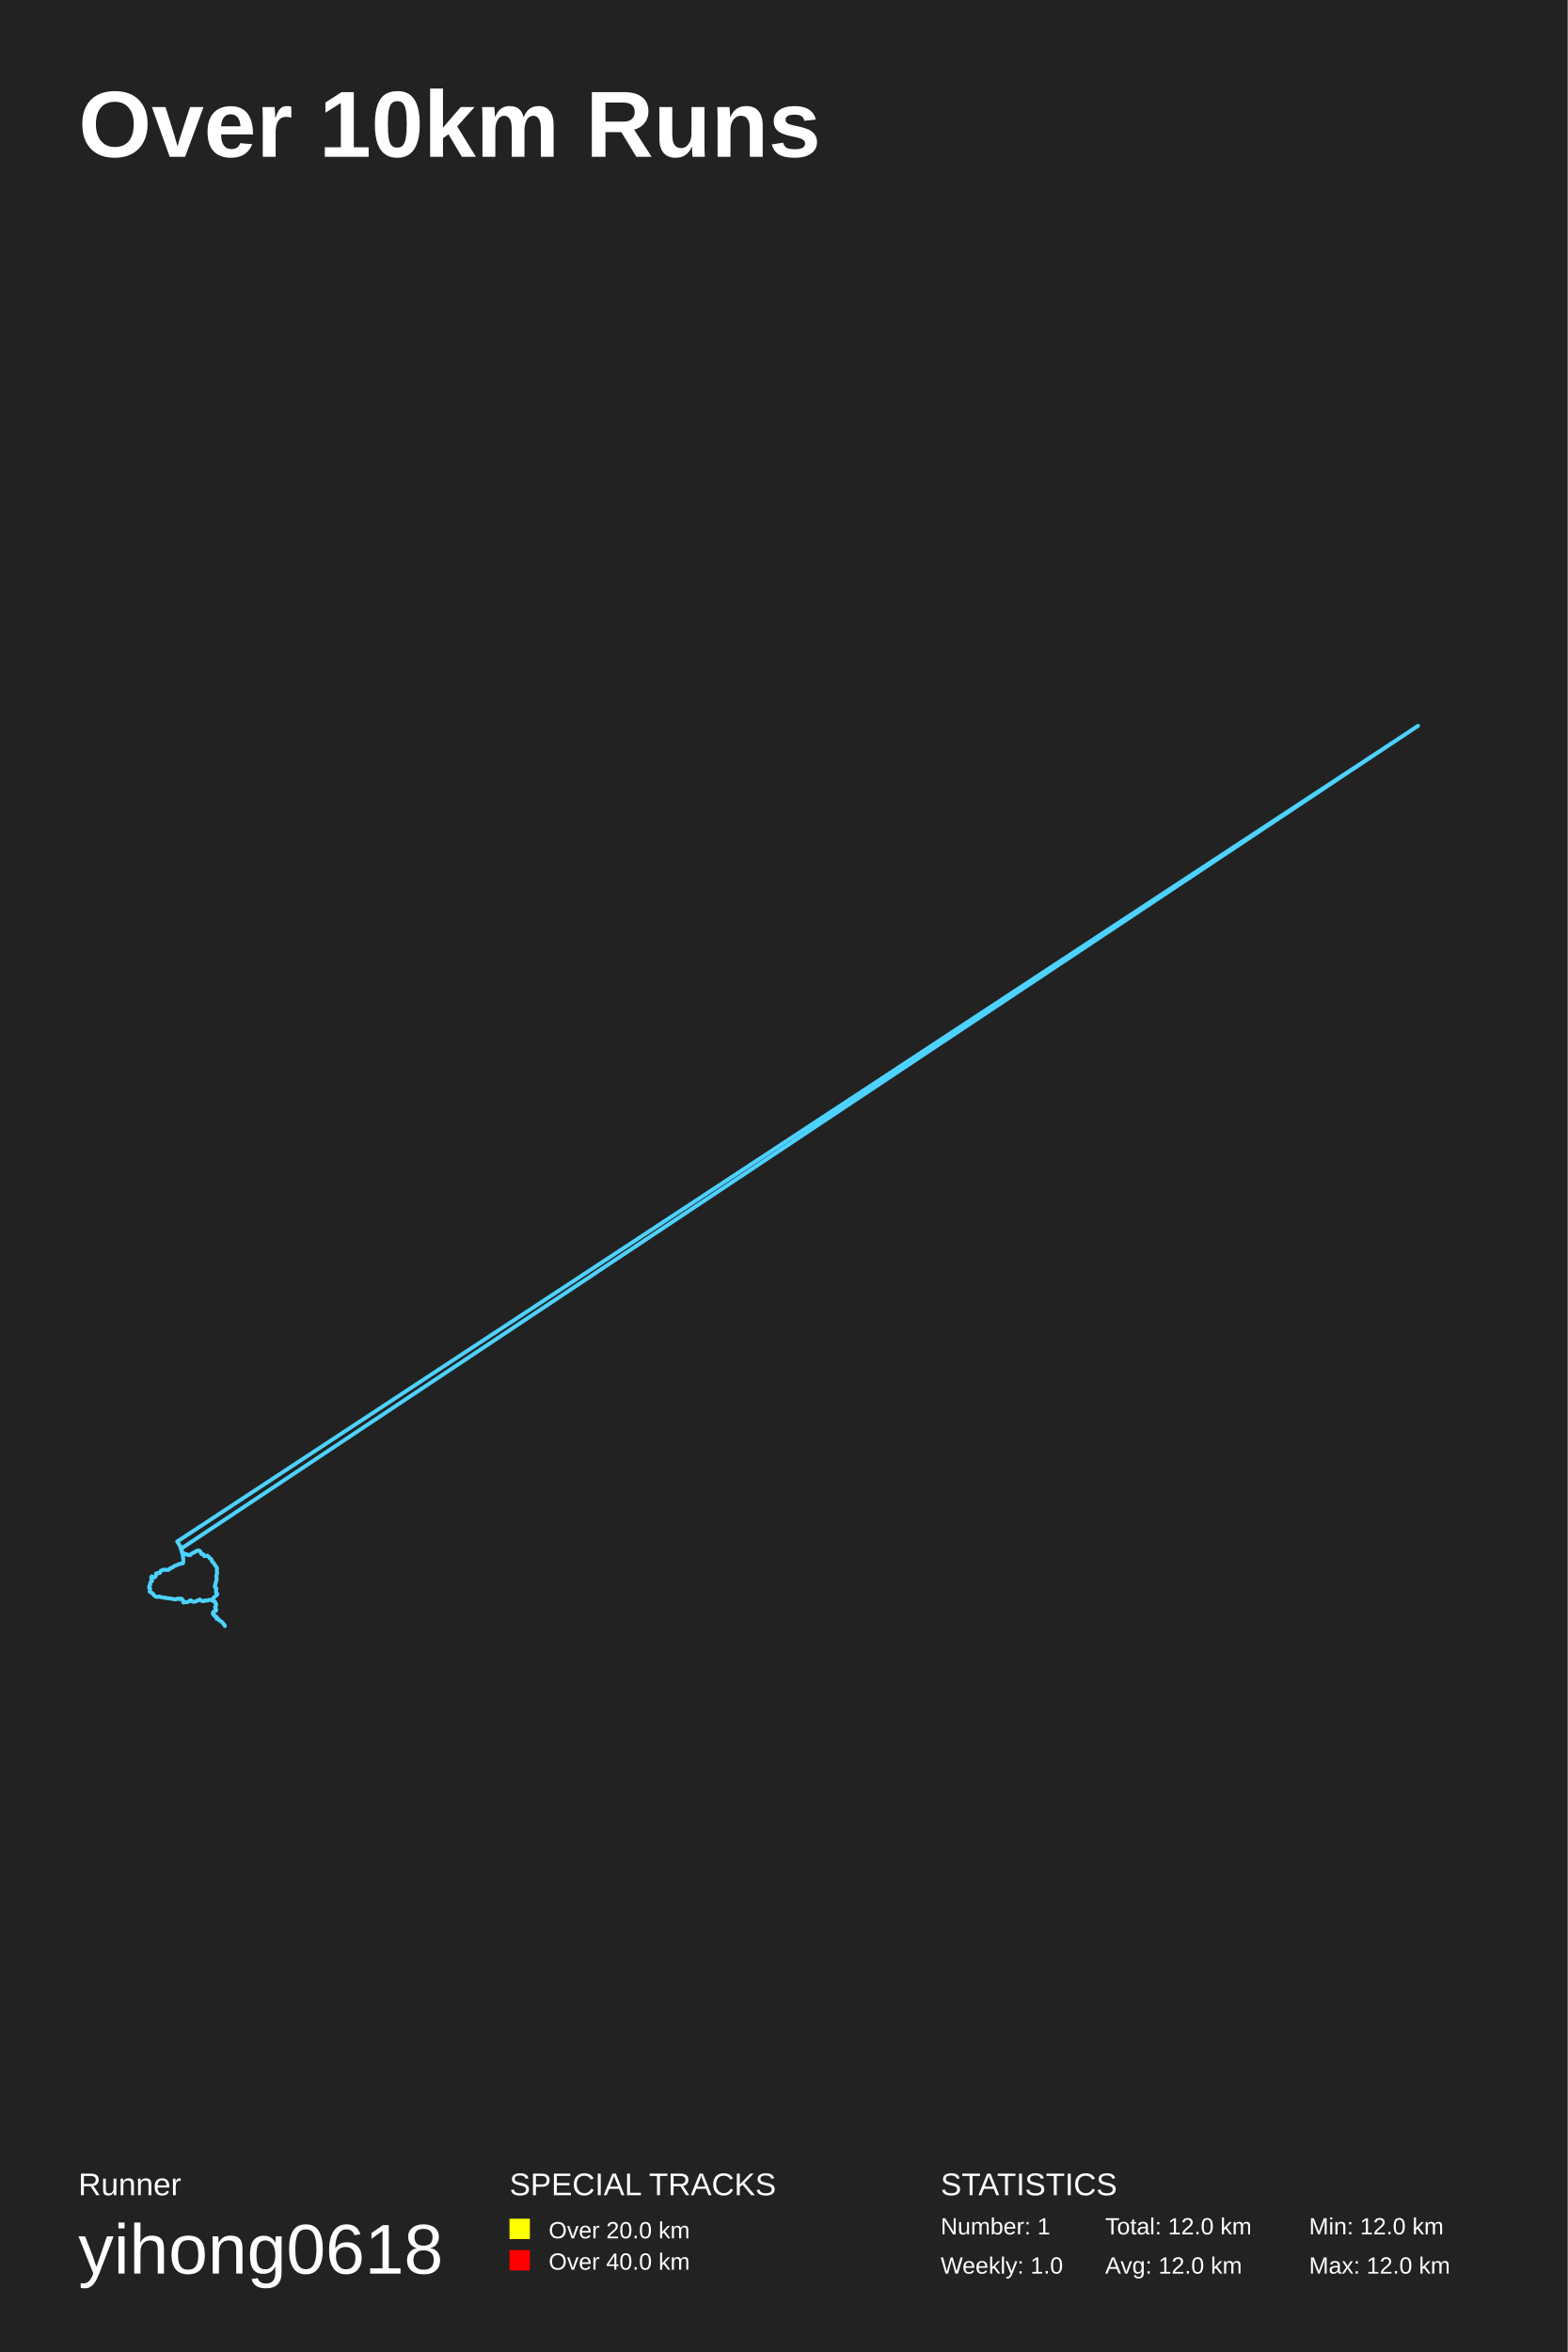
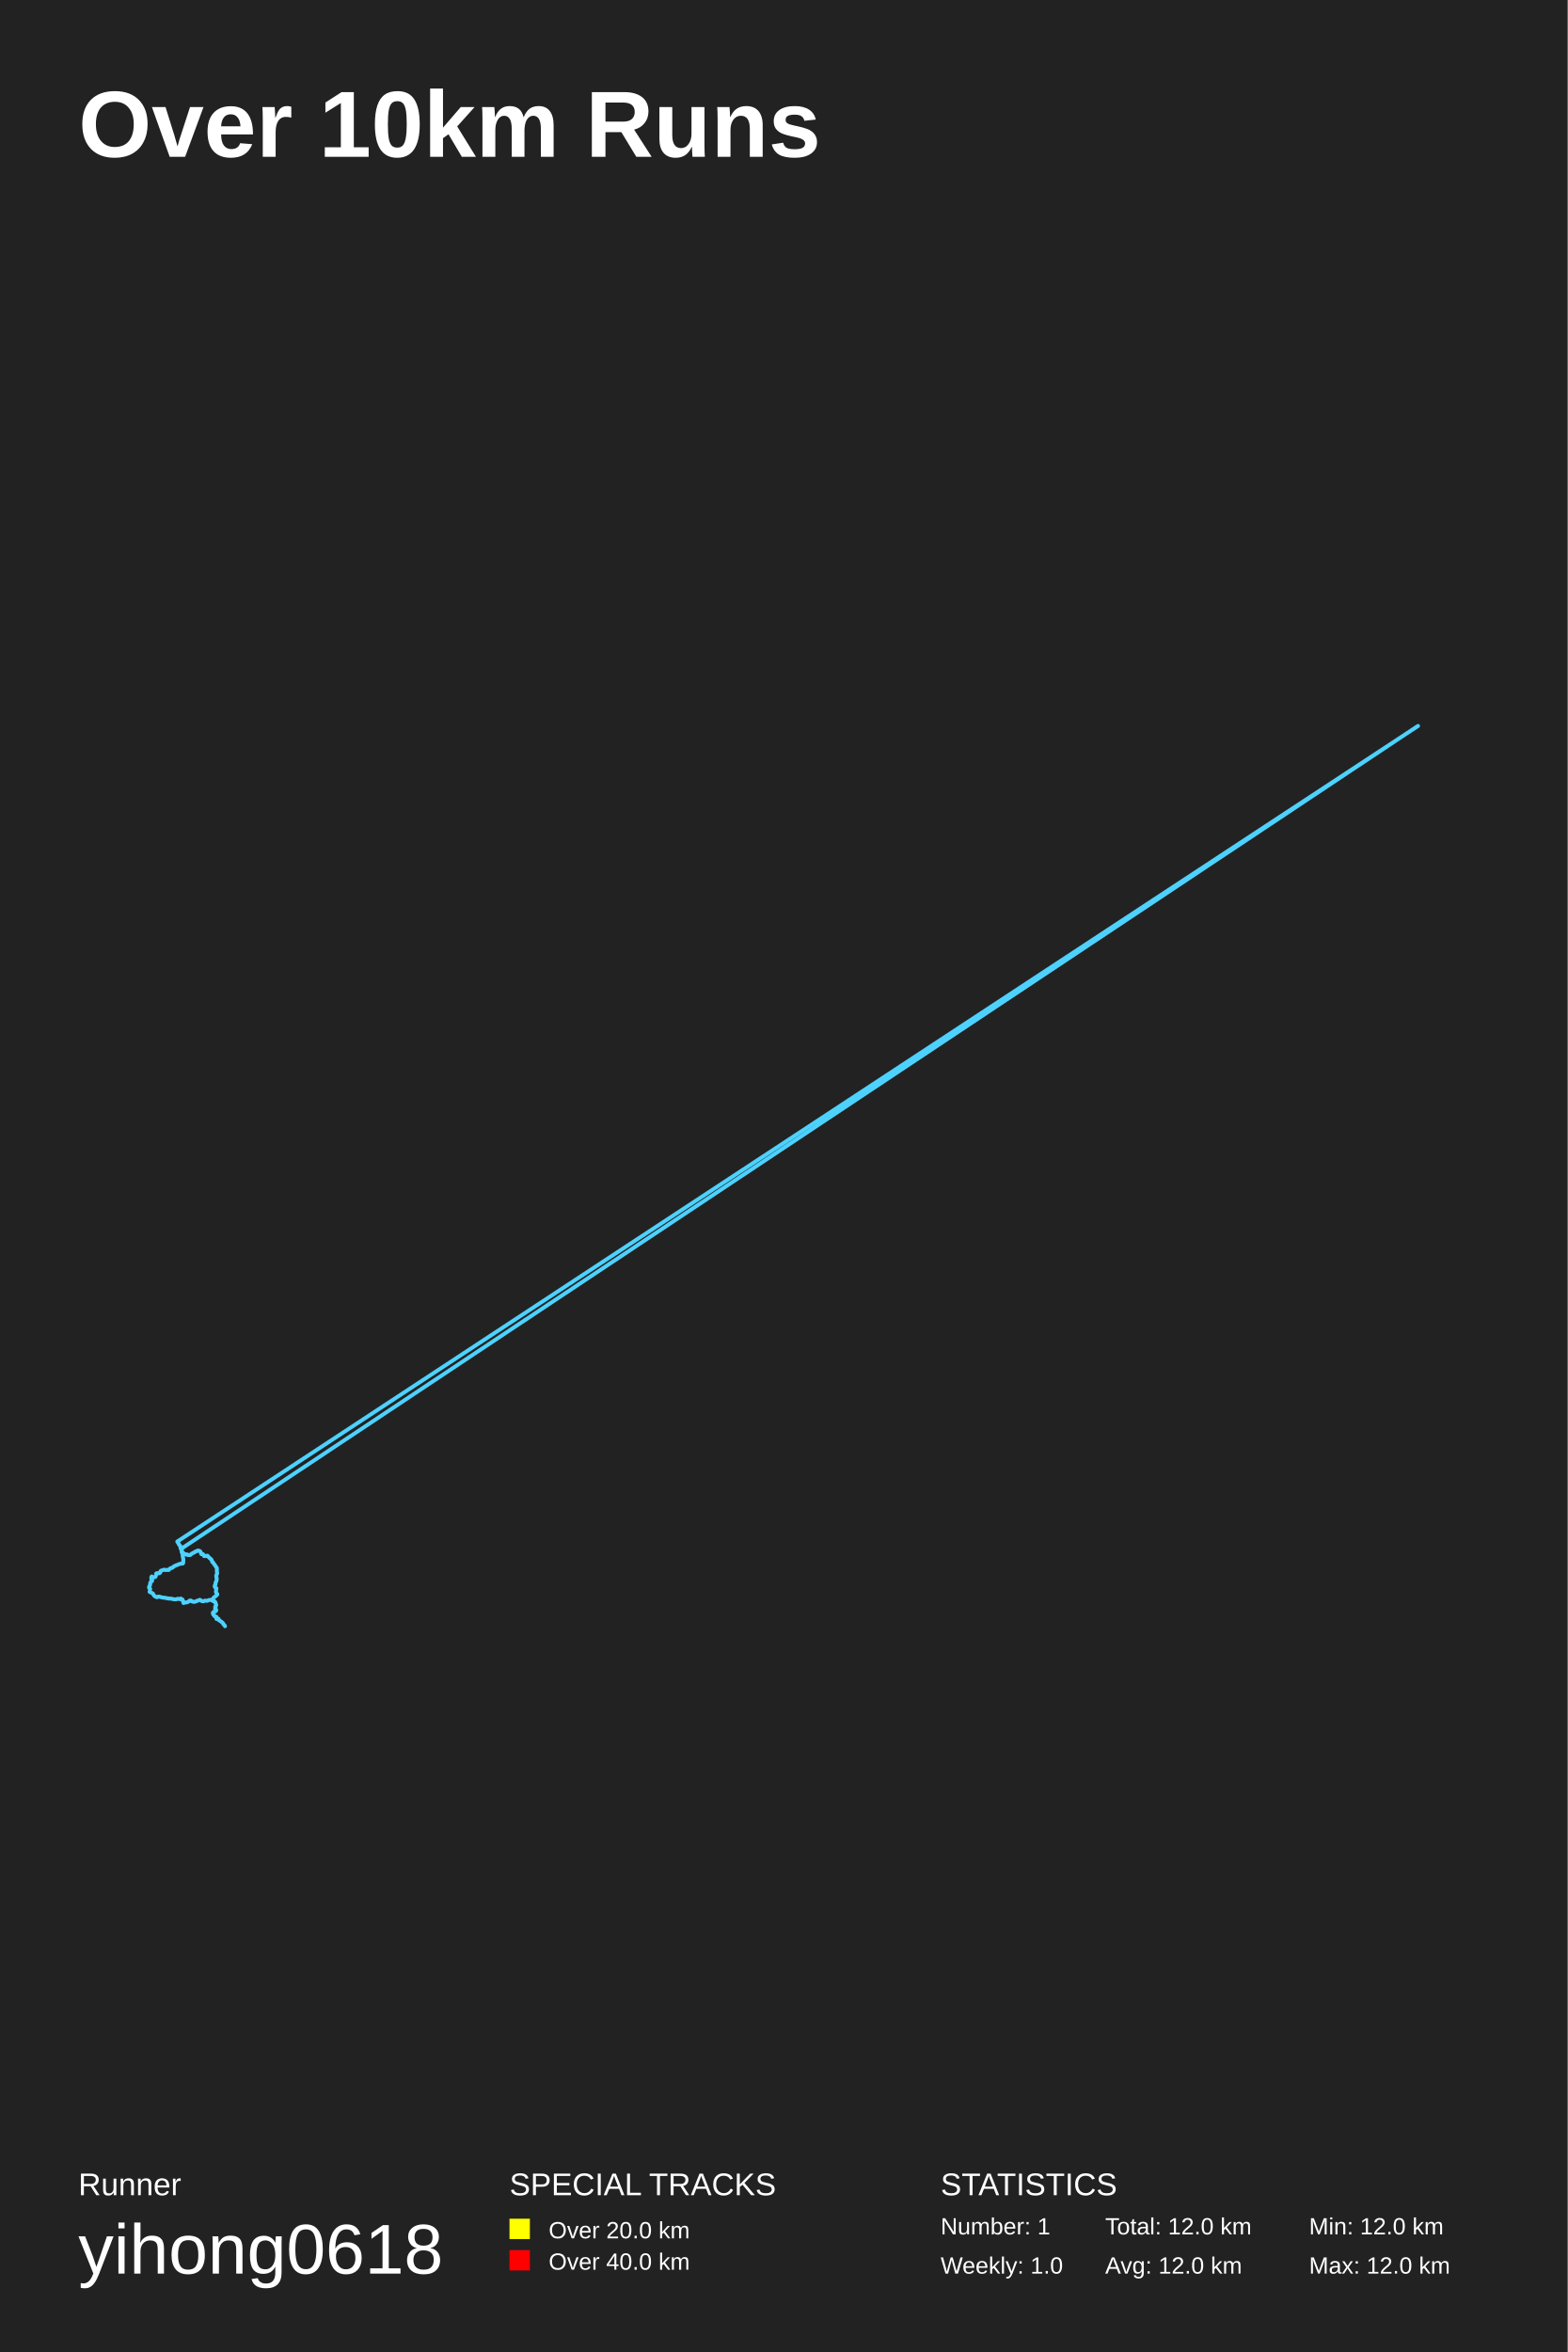
<svg xmlns="http://www.w3.org/2000/svg" baseProfile="full" height="300mm" version="1.1" viewBox="0,0,200,300" width="200mm">
  <defs />
  <rect fill="#222222" height="300" width="200" x="0" y="0" />
  <text fill="#FFFFFF" style="font-size:12px; font-family:Arial; font-weight:bold;" x="10" y="20">Over 10km Runs</text>
  <text fill="#FFFFFF" style="font-size:4px; font-family:Arial" x="10" y="280">Runner</text>
  <text fill="#FFFFFF" style="font-size:9px; font-family:Arial" x="10" y="290">yihong0618</text>
  <text fill="#FFFFFF" style="font-size:4px; font-family:Arial" x="65" y="280">SPECIAL TRACKS</text>
  <rect fill="yellow" height="2.6" width="2.6" x="65" y="283" />
  <text fill="#FFFFFF" style="font-size:3px; font-family:Arial" x="70" y="285.5">Over 20.0 km</text>
  <rect fill="red" height="2.6" width="2.6" x="65" y="287" />
  <text fill="#FFFFFF" style="font-size:3px; font-family:Arial" x="70" y="289.5">Over 40.0 km</text>
  <text fill="#FFFFFF" style="font-size:4px; font-family:Arial" x="120" y="280">STATISTICS</text>
  <text fill="#FFFFFF" style="font-size:3px; font-family:Arial" x="120" y="285">Number: 1</text>
  <text fill="#FFFFFF" style="font-size:3px; font-family:Arial" x="120" y="290">Weekly: 1.0</text>
  <text fill="#FFFFFF" style="font-size:3px; font-family:Arial" x="141" y="285">Total: 12.0 km</text>
  <text fill="#FFFFFF" style="font-size:3px; font-family:Arial" x="141" y="290">Avg: 12.0 km</text>
  <text fill="#FFFFFF" style="font-size:3px; font-family:Arial" x="167" y="285">Min: 12.0 km</text>
  <text fill="#FFFFFF" style="font-size:3px; font-family:Arial" x="167" y="290">Max: 12.0 km</text>
-   <polyline fill="none" opacity="1" points="27.884,206.524 27.766,206.498 27.642,206.498 27.618,206.34 27.599,206.219 27.49,206.198 27.386,206.15 27.31,206.05 27.234,205.955 27.157,205.845 27.157,205.708 27.257,205.56 27.4,205.544 27.538,205.439 27.557,205.302 27.476,205.234 27.471,205.097 27.443,204.97 27.538,204.849 27.538,204.712 27.571,204.591 27.471,204.486 27.457,204.349 27.367,204.243 27.214,204.206 27.229,204.217 27.253,204.217 27.229,204.222 27.224,204.228 27.229,204.212 27.214,204.233 27.214,204.228 27.214,204.222 27.181,204.196 27.134,204.048 27.157,203.954 27.191,203.859 27.257,203.78 27.338,203.722 27.405,203.653 27.519,203.574 27.618,203.474 27.699,203.411 27.728,203.322 27.671,203.237 27.58,203.174 27.547,203.037 27.557,202.932 27.576,202.832 27.566,202.721 27.618,202.595 27.504,202.521 27.481,202.479 27.405,202.405 27.409,202.236 27.462,202.136 27.504,202.02 27.509,201.889 27.547,201.752 27.614,201.646 27.618,201.51 27.661,201.399 27.623,201.299 27.633,201.193 27.595,201.12 27.599,201.009 27.637,200.835 27.699,200.73 27.699,200.619 27.661,200.503 27.671,200.366 27.661,200.229 27.685,200.024 27.671,199.982 27.167,199.244 27.086,199.223 27.067,199.134 27.015,199.055 27.001,199.018 26.991,198.965 26.958,198.891 26.906,198.823 26.83,198.802 26.763,198.765 26.725,198.702 26.678,198.628 26.568,198.544 26.502,198.454 26.435,198.417 26.359,198.433 26.25,198.459 26.169,198.481 26.055,198.475 25.998,198.391 25.96,198.301 25.922,198.243 25.822,198.228 25.718,198.238 25.713,198.191 25.713,198.175 25.713,198.186 25.699,198.191 25.689,198.207 25.67,198.201 25.699,198.201 25.685,198.201 25.68,198.196 25.699,198.175 25.694,198.164 25.623,198.064 25.609,198.001 25.571,197.906 25.542,197.88 25.514,197.843 25.442,197.801 25.381,197.78 25.305,197.775 25.271,197.769 25.267,197.759 25.195,197.79 25.119,197.827 25.067,197.864 25.001,197.854 24.958,197.891 24.882,197.933 24.829,197.991 24.777,198.017 24.734,198.022 24.663,198.054 24.601,198.096 24.516,198.133 24.416,198.17 24.354,198.259 24.269,198.344 24.164,198.344 24.112,198.333 24.008,198.328 23.946,198.328 23.965,198.301 23.97,198.323 23.951,198.307 23.946,198.333 23.889,198.286 23.822,198.249 23.775,198.275 23.699,198.275 23.651,198.207 23.556,198.265 23.485,198.18 23.428,198.101 23.361,198.064 23.347,198.064 23.342,198.043 23.276,197.97 23.209,197.938 23.195,197.954 23.209,197.943 23.167,197.912 23.186,197.827 23.195,197.759 23.167,197.706 23.119,197.632 23.1,197.59 23.053,197.527 23.043,197.453 23.01,197.348 22.996,197.185 22.924,197.132 22.886,197.042 22.829,196.99 22.801,196.932 22.768,196.837 22.696,196.753 22.682,196.679 22.668,196.668 22.625,196.668 22.644,196.674 22.644,196.674 22.635,196.668 22.644,196.668 22.644,196.658 22.682,196.626 22.696,196.589 22.692,196.621 22.611,196.6 22.63,196.61 22.62,196.616 22.635,196.616 22.63,196.616 22.63,196.61 22.63,196.6 22.63,196.605 22.644,196.6 180.91,92.586 180.815,92.644 180.815,92.644 180.815,92.644 180.815,92.644 180.724,92.702 23.091,197.548 23.119,197.659 23.195,197.717 23.167,197.833 23.19,197.933 23.2,198.038 23.271,198.128 23.304,198.233 23.3,198.37 23.323,198.481 23.347,198.67 23.371,198.812 23.38,198.913 23.39,199.065 23.366,199.208 23.38,199.297 23.342,199.392 23.176,199.423 23.034,199.455 22.915,199.481 22.796,199.524 22.658,199.592 22.53,199.634 22.416,199.671 22.335,199.718 22.231,199.766 22.121,199.813 22.079,199.882 22.05,199.903 22.05,199.898 22.017,199.924 21.95,199.961 21.87,199.987 21.756,200.013 21.684,200.077 21.618,200.108 21.589,200.182 21.513,200.24 21.423,200.229 21.333,200.219 21.219,200.251 21.114,200.256 21.029,200.224 20.948,200.203 20.843,200.229 20.791,200.24 20.725,200.277 20.634,200.308 20.549,200.34 20.473,200.393 20.43,200.477 20.44,200.556 20.402,200.609 20.359,200.625 20.326,200.656 20.269,200.656 20.169,200.667 20.088,200.64 19.983,200.667 19.912,200.704 19.931,200.74 19.926,200.814 19.926,200.872 19.893,200.92 19.884,200.967 19.865,201.02 19.836,201.099 19.755,201.172 19.656,201.157 19.594,201.178 19.513,201.23 19.428,201.23 19.413,201.199 19.371,201.178 19.352,201.172 19.318,201.13 19.356,201.104 19.371,201.062 19.38,201.078 19.328,201.109 19.28,201.178 19.333,201.299 19.314,201.473 19.399,201.573 19.385,201.683 19.261,201.725 19.176,201.873 19.143,202.042 19.162,202.157 19.057,202.305 19.01,202.442 19.062,202.584 19.162,202.647 19.128,202.726 19.143,202.837 19.086,202.99 19.171,203.063 19.257,203.132 19.39,203.179 19.523,203.274 19.575,203.411 19.698,203.532 19.865,203.648 20.021,203.69 20.15,203.669 20.34,203.632 20.478,203.711 20.658,203.738 20.82,203.764 20.981,203.775 21.081,203.775 21.185,203.848 21.323,203.848 21.442,203.854 21.575,203.89 21.727,203.885 21.86,203.901 21.974,203.938 22.117,203.975 22.264,203.98 22.43,203.991 22.582,203.943 22.696,203.89 22.81,203.938 22.953,203.98 23.062,203.896 23.133,203.917 23.247,203.985 23.361,204.138 23.352,204.307 23.418,204.412 23.485,204.375 23.67,204.365 23.841,204.354 24.036,204.307 24.16,204.175 24.331,204.122 24.454,204.222 24.587,204.301 24.825,204.301 24.925,204.275 25.072,204.222 25.2,204.138 25.366,204.112 25.485,204.017 25.599,204.096 25.727,204.191 25.837,204.217 25.97,204.238 26.065,204.175 26.212,204.138 26.374,204.17 26.507,204.133 26.64,204.091 26.73,204.059 26.853,204.048 26.996,204.117 27.138,204.149 27.214,204.17 27.352,204.222 27.457,204.333 27.485,204.486 27.585,204.596 27.566,204.754 27.519,204.897 27.504,205.065 27.471,205.213 27.595,205.328 27.547,205.455 27.405,205.544 27.276,205.597 27.219,205.723 27.234,205.887 27.333,206.024 27.443,206.166 27.609,206.213 27.652,206.345 27.675,206.471 27.842,206.477 27.899,206.593 28.022,206.703 28.184,206.793 28.312,206.903 28.431,206.998 28.493,207.146 28.616,207.24 28.692,207.398" stroke="#4DD2FF" stroke-dasharray="none" stroke-linecap="round" stroke-linejoin="round" stroke-width="0.5" />
+   <polyline fill="none" opacity="1" points="27.865,206.498 27.747,206.519 27.609,206.493 27.623,206.319 27.576,206.219 27.471,206.203 27.367,206.14 27.305,206.034 27.214,205.945 27.157,205.813 27.162,205.687 27.319,205.571 27.438,205.544 27.557,205.407 27.547,205.292 27.438,205.218 27.476,205.091 27.452,204.939 27.533,204.833 27.557,204.696 27.552,204.57 27.476,204.459 27.433,204.328 27.352,204.233 27.219,204.228 27.219,204.228 27.248,204.228 27.214,204.228 27.224,204.233 27.224,204.233 27.21,204.238 27.214,204.243 27.214,204.238 27.143,204.164 27.138,204.033 27.153,203.943 27.205,203.848 27.272,203.775 27.338,203.727 27.428,203.653 27.538,203.574 27.642,203.464 27.713,203.406 27.718,203.316 27.647,203.232 27.576,203.148 27.538,203.011 27.566,202.921 27.576,202.826 27.576,202.695 27.609,202.589 27.49,202.521 27.471,202.463 27.39,202.379 27.414,202.2 27.485,202.126 27.5,202.005 27.504,201.862 27.576,201.725 27.623,201.625 27.628,201.499 27.656,201.383 27.618,201.283 27.628,201.183 27.595,201.104 27.585,200.967 27.652,200.819 27.699,200.709 27.704,200.603 27.656,200.482 27.675,200.351 27.661,200.198 27.675,200.019 27.656,199.987 27.153,199.255 27.077,199.229 27.053,199.118 27.029,199.06 27.005,199.023 26.982,198.949 26.939,198.886 26.877,198.823 26.815,198.802 26.763,198.76 26.711,198.686 26.649,198.633 26.545,198.538 26.483,198.438 26.416,198.428 26.331,198.459 26.226,198.475 26.141,198.486 26.036,198.481 25.993,198.38 25.946,198.307 25.898,198.238 25.794,198.238 25.704,198.238 25.699,198.207 25.718,198.191 25.708,198.207 25.694,198.233 25.68,198.222 25.67,198.212 25.689,198.222 25.694,198.217 25.685,198.212 25.699,198.196 25.67,198.143 25.623,198.043 25.609,197.985 25.566,197.906 25.547,197.891 25.485,197.854 25.438,197.812 25.362,197.806 25.295,197.78 25.267,197.78 25.257,197.769 25.176,197.817 25.105,197.843 25.058,197.875 24.982,197.869 24.944,197.906 24.858,197.943 24.82,198.001 24.772,198.017 24.72,198.049 24.654,198.059 24.582,198.107 24.492,198.154 24.407,198.207 24.331,198.301 24.25,198.349 24.145,198.349 24.084,198.349 24.003,198.338 23.941,198.333 23.965,198.312 23.965,198.328 23.951,198.317 23.932,198.333 23.879,198.28 23.813,198.254 23.761,198.296 23.689,198.259 23.618,198.238 23.542,198.254 23.475,198.164 23.423,198.107 23.357,198.07 23.347,198.08 23.323,198.033 23.266,197.964 23.195,197.954 23.2,197.959 23.19,197.943 23.167,197.906 23.195,197.817 23.195,197.759 23.143,197.701 23.114,197.638 23.091,197.58 23.053,197.527 23.038,197.443 23.01,197.332 22.991,197.169 22.92,197.121 22.882,197.032 22.81,196.984 22.806,196.916 22.753,196.832 22.687,196.747 22.677,196.679 22.654,196.674 22.635,196.684 22.649,196.684 22.649,196.684 22.63,196.674 22.644,196.679 22.649,196.679 22.687,196.616 22.692,196.6 22.682,196.637 22.639,196.616 22.625,196.626 22.62,196.637 22.625,196.626 22.625,196.621 22.63,196.621 22.635,196.61 22.639,196.621 22.644,196.61 180.91,92.596 180.815,92.654 180.815,92.654 180.815,92.654 180.724,92.712 180.629,92.771 23.095,197.569 23.138,197.69 23.186,197.769 23.171,197.864 23.186,197.98 23.209,198.075 23.281,198.159 23.314,198.27 23.3,198.412 23.314,198.549 23.357,198.702 23.376,198.844 23.395,198.949 23.38,199.113 23.366,199.239 23.38,199.323 23.323,199.429 23.133,199.429 23.01,199.476 22.891,199.487 22.758,199.545 22.62,199.608 22.501,199.65 22.392,199.682 22.311,199.74 22.202,199.787 22.102,199.85 22.079,199.898 22.05,199.913 22.05,199.913 22.003,199.956 21.931,199.987 21.836,200.003 21.751,200.029 21.665,200.093 21.618,200.135 21.575,200.219 21.49,200.261 21.404,200.229 21.299,200.24 21.204,200.261 21.1,200.266 21.014,200.229 20.919,200.214 20.829,200.251 20.772,200.256 20.691,200.303 20.611,200.33 20.52,200.351 20.473,200.419 20.43,200.503 20.444,200.577 20.397,200.63 20.354,200.651 20.321,200.667 20.245,200.677 20.145,200.667 20.059,200.651 19.95,200.682 19.917,200.719 19.931,200.756 19.926,200.841 19.917,200.888 19.893,200.935 19.888,200.993 19.865,201.041 19.827,201.125 19.732,201.167 19.646,201.178 19.594,201.204 19.494,201.257 19.432,201.241 19.404,201.188 19.366,201.199 19.337,201.167 19.318,201.141 19.356,201.125 19.371,201.078 19.347,201.12 19.318,201.125 19.299,201.215 19.314,201.357 19.328,201.51 19.418,201.62 19.356,201.699 19.242,201.762 19.162,201.905 19.157,202.073 19.143,202.2 19.038,202.347 19.01,202.505 19.086,202.589 19.162,202.679 19.128,202.768 19.124,202.869 19.081,203.037 19.19,203.09 19.295,203.153 19.418,203.2 19.551,203.316 19.599,203.453 19.717,203.574 19.884,203.68 20.055,203.732 20.183,203.648 20.359,203.659 20.535,203.722 20.696,203.759 20.872,203.785 21.01,203.801 21.114,203.801 21.219,203.848 21.352,203.859 21.466,203.88 21.613,203.906 21.746,203.896 21.893,203.922 22.022,203.948 22.14,203.985 22.292,203.996 22.459,204.001 22.601,203.948 22.711,203.917 22.844,203.954 22.991,203.985 23.072,203.89 23.148,203.954 23.281,204.022 23.342,204.196 23.361,204.333 23.423,204.475 23.513,204.37 23.713,204.401 23.894,204.365 24.055,204.291 24.183,204.159 24.369,204.154 24.478,204.254 24.635,204.307 24.844,204.317 24.963,204.259 25.086,204.222 25.238,204.149 25.395,204.101 25.499,204.054 25.623,204.133 25.746,204.228 25.884,204.238 25.993,204.238 26.098,204.175 26.236,204.159 26.402,204.191 26.54,204.138 26.673,204.091 26.754,204.07 26.887,204.07 27.029,204.133 27.167,204.159 27.243,204.196 27.381,204.254 27.481,204.37 27.509,204.528 27.58,204.654 27.566,204.807 27.504,204.944 27.49,205.107 27.523,205.249 27.595,205.376 27.519,205.502 27.367,205.555 27.253,205.65 27.21,205.787 27.262,205.929 27.343,206.071 27.49,206.182 27.642,206.255 27.642,206.382 27.709,206.487 27.884,206.487 27.918,206.645 28.055,206.735 28.212,206.824 28.326,206.935 28.45,207.035 28.502,207.183 28.635,207.288 28.706,207.425" stroke="#4DD2FF" stroke-dasharray="none" stroke-linecap="round" stroke-linejoin="round" stroke-width="0.5" />
</svg>
